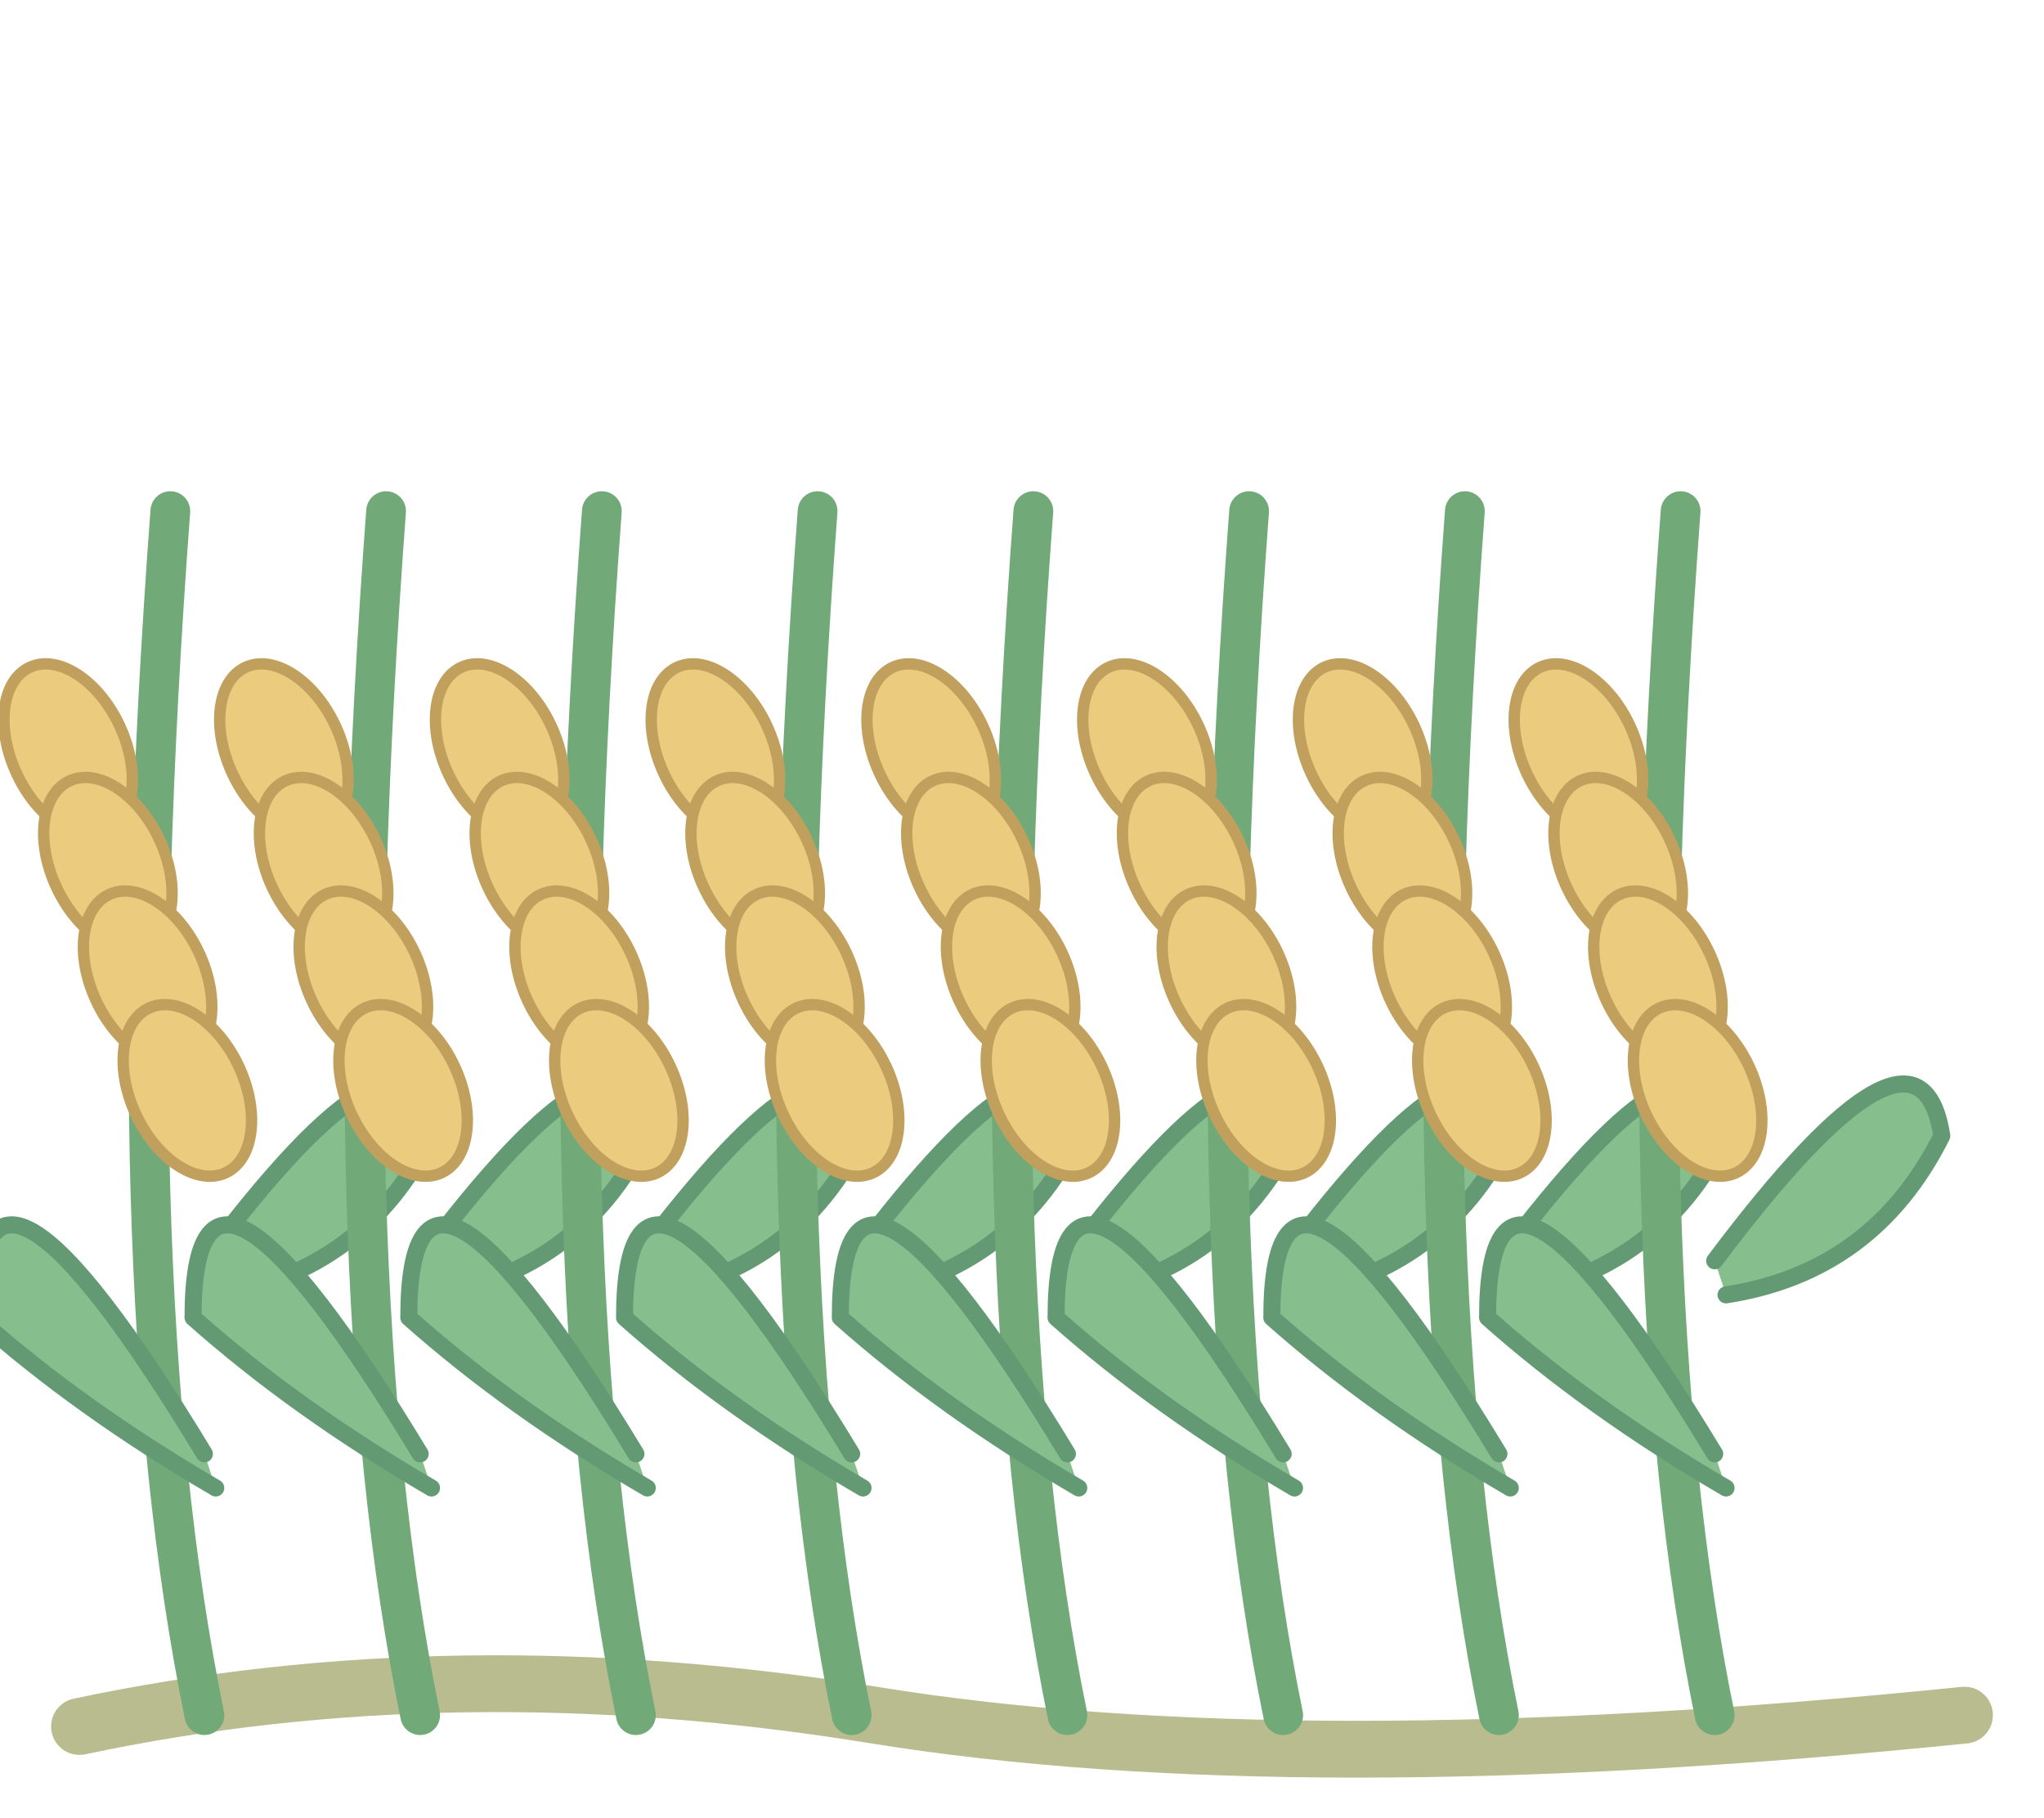
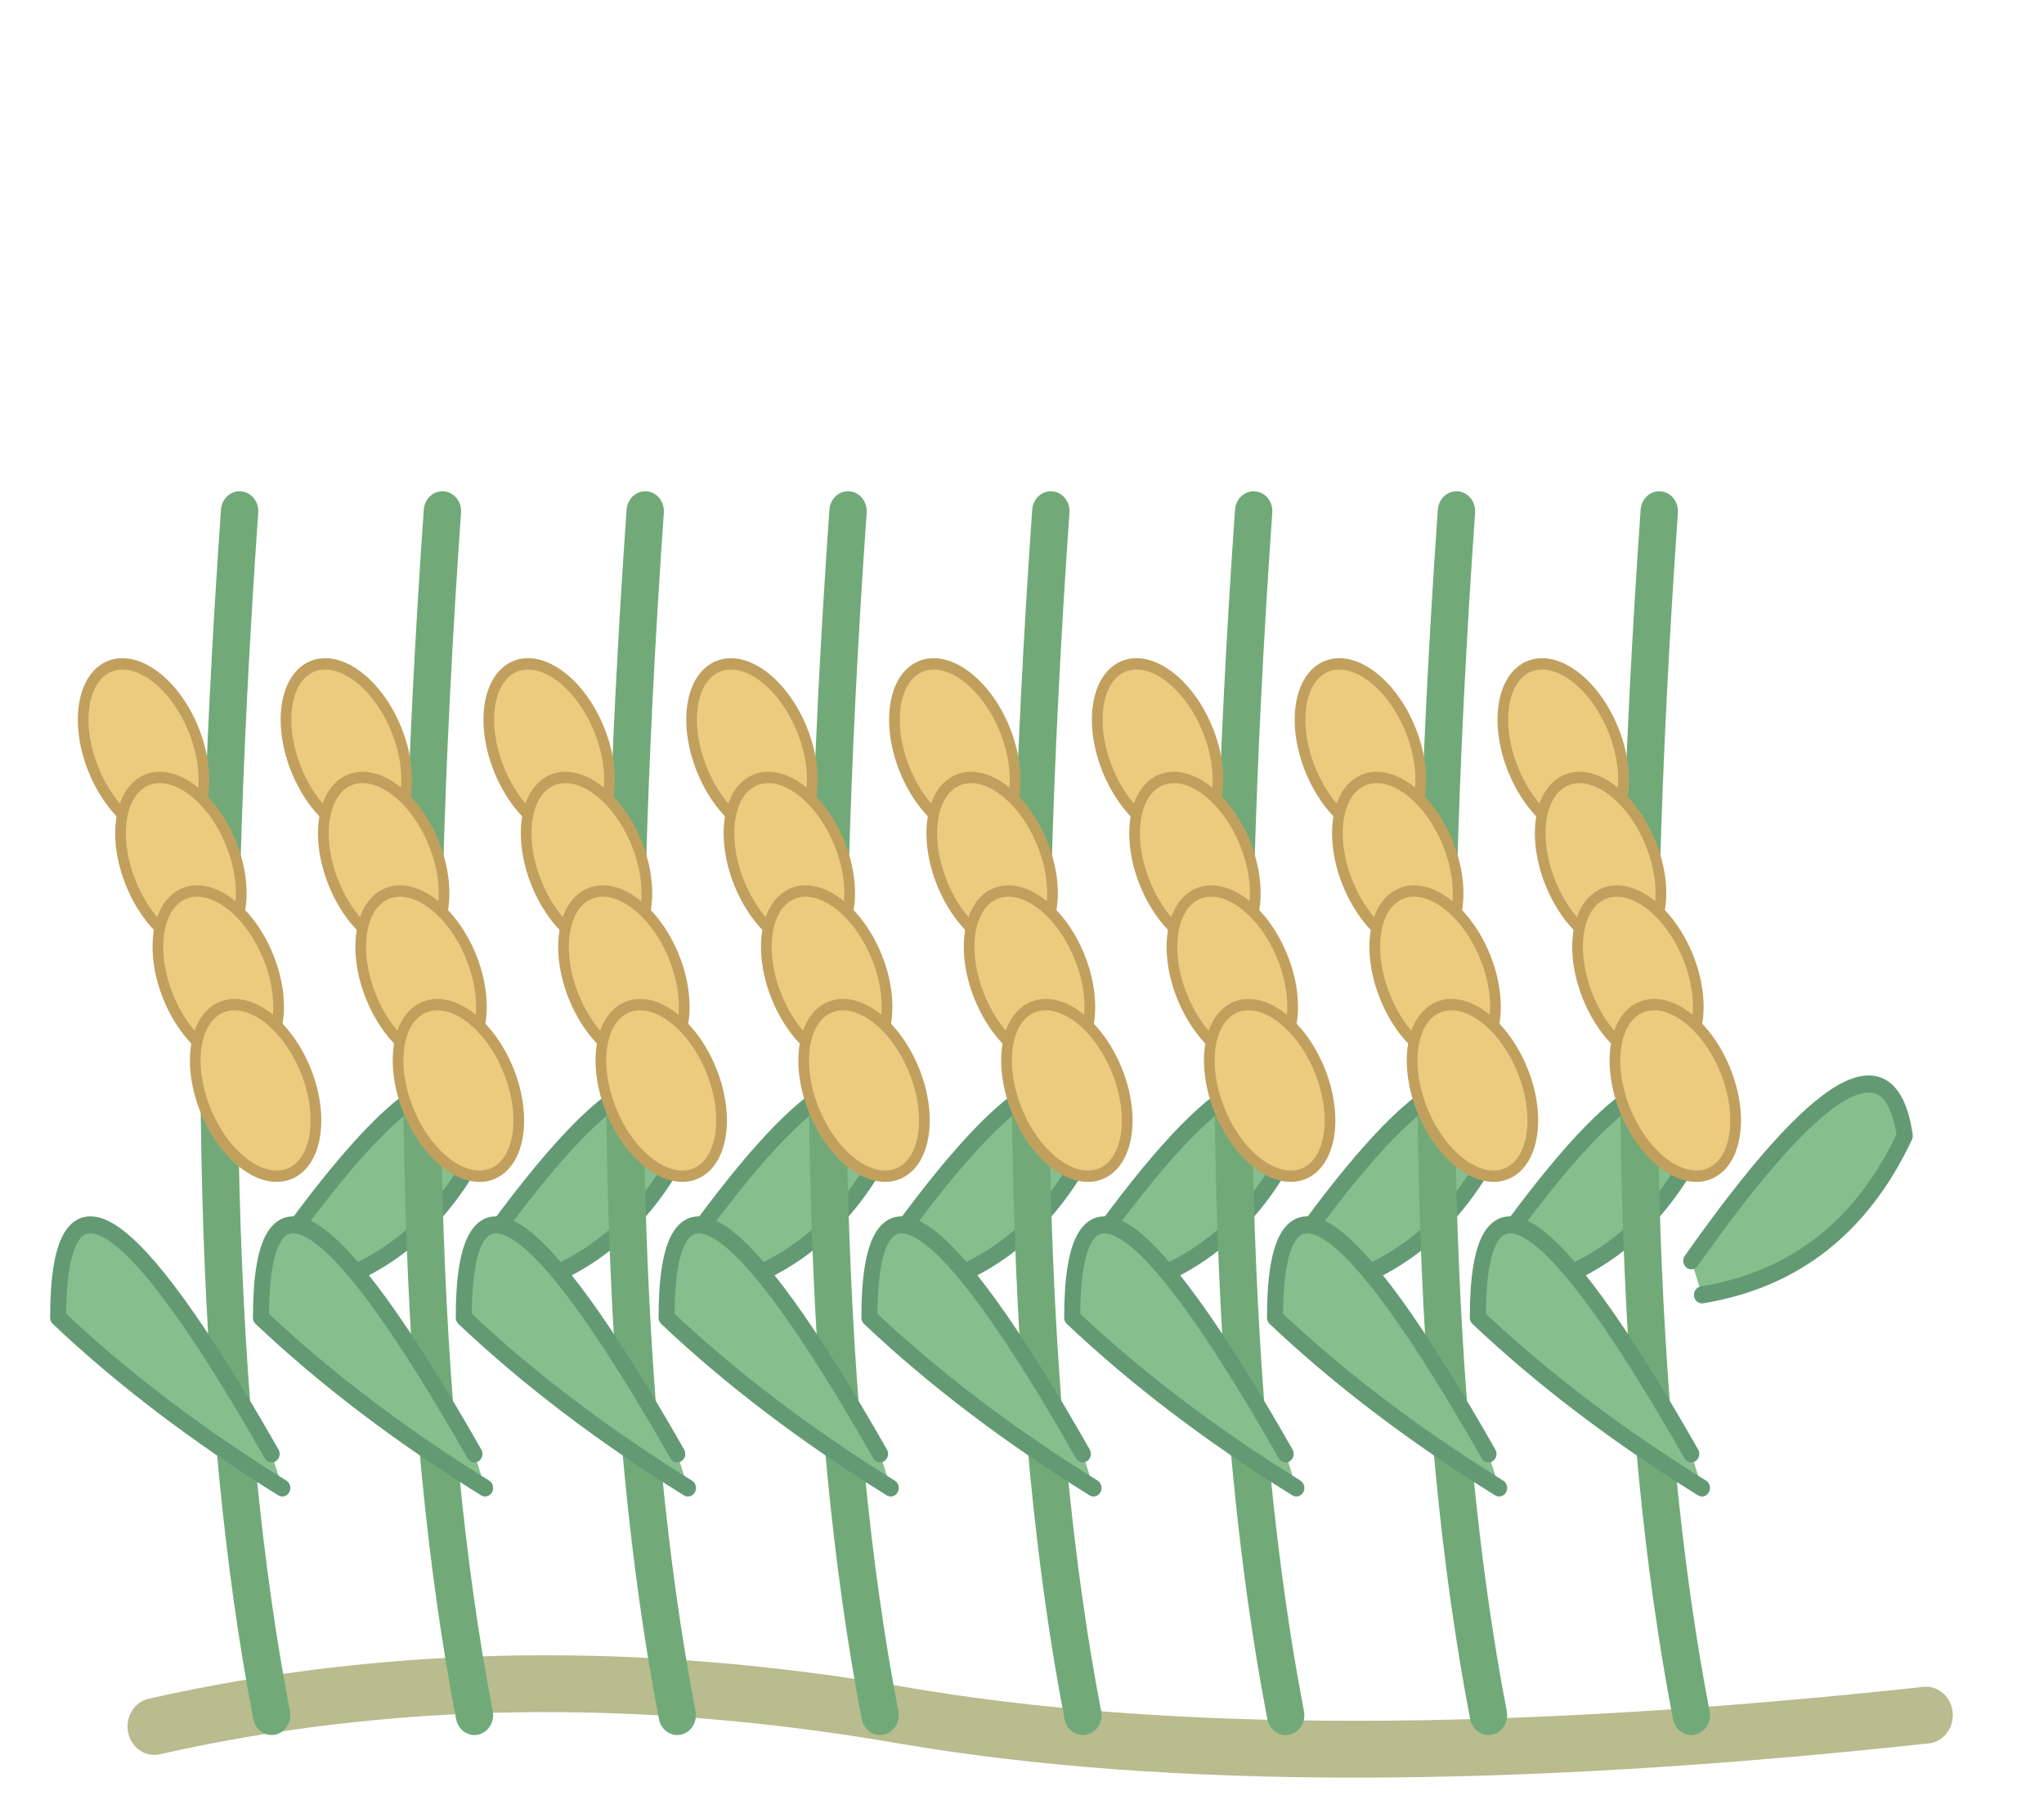
<svg xmlns="http://www.w3.org/2000/svg" width="180" height="160" viewBox="0 0 180 160">
-   <g stroke-linecap="round" stroke-linejoin="round">
+   <g transform="translate(7 0) scale(.94 1)" stroke-linecap="round" stroke-linejoin="round">
    <path d="M7 152Q40 145 77 151T173 151" stroke="#B8BC8E" stroke-width="5" fill="none" />
    <g>
      <path d="M18 151Q10 112 15 45" stroke="#71AA78" stroke-width="3.5" fill="none" />
      <path d="M18 128q-20-33-20-12q9 8 21 15M18 111q18-24 20-11q-6 12-19 14" fill="#86BE8D" stroke="#639A74" stroke-width="1.5" />
      <ellipse cx="6" cy="66" rx="5" ry="8" transform="rotate(-25 6 66)" fill="#EBCB7E" stroke="#C1A05E" stroke-width="1" />
      <ellipse cx="9.5" cy="76" rx="5" ry="8" transform="rotate(-25 9.5 76)" fill="#EBCB7E" stroke="#C1A05E" stroke-width="1" />
      <ellipse cx="13" cy="86" rx="5" ry="8" transform="rotate(-25 13 86)" fill="#EBCB7E" stroke="#C1A05E" stroke-width="1" />
      <ellipse cx="16.5" cy="96" rx="5" ry="8" transform="rotate(-25 16.5 96)" fill="#EBCB7E" stroke="#C1A05E" stroke-width="1" />
    </g>
    <g>
      <path d="M37 151Q29 112 34 45" stroke="#71AA78" stroke-width="3.5" fill="none" />
      <path d="M37 128q-20-33-20-12q9 8 21 15M37 111q18-24 20-11q-6 12-19 14" fill="#86BE8D" stroke="#639A74" stroke-width="1.5" />
      <ellipse cx="25" cy="66" rx="5" ry="8" transform="rotate(-25 25 66)" fill="#EBCB7E" stroke="#C1A05E" stroke-width="1" />
      <ellipse cx="28.5" cy="76" rx="5" ry="8" transform="rotate(-25 28.5 76)" fill="#EBCB7E" stroke="#C1A05E" stroke-width="1" />
      <ellipse cx="32" cy="86" rx="5" ry="8" transform="rotate(-25 32 86)" fill="#EBCB7E" stroke="#C1A05E" stroke-width="1" />
      <ellipse cx="35.5" cy="96" rx="5" ry="8" transform="rotate(-25 35.5 96)" fill="#EBCB7E" stroke="#C1A05E" stroke-width="1" />
    </g>
    <g>
      <path d="M56 151Q48 112 53 45" stroke="#71AA78" stroke-width="3.5" fill="none" />
      <path d="M56 128q-20-33-20-12q9 8 21 15M56 111q18-24 20-11q-6 12-19 14" fill="#86BE8D" stroke="#639A74" stroke-width="1.5" />
      <ellipse cx="44" cy="66" rx="5" ry="8" transform="rotate(-25 44 66)" fill="#EBCB7E" stroke="#C1A05E" stroke-width="1" />
      <ellipse cx="47.5" cy="76" rx="5" ry="8" transform="rotate(-25 47.5 76)" fill="#EBCB7E" stroke="#C1A05E" stroke-width="1" />
      <ellipse cx="51" cy="86" rx="5" ry="8" transform="rotate(-25 51 86)" fill="#EBCB7E" stroke="#C1A05E" stroke-width="1" />
      <ellipse cx="54.5" cy="96" rx="5" ry="8" transform="rotate(-25 54.5 96)" fill="#EBCB7E" stroke="#C1A05E" stroke-width="1" />
    </g>
    <g>
      <path d="M75 151Q67 112 72 45" stroke="#71AA78" stroke-width="3.5" fill="none" />
      <path d="M75 128q-20-33-20-12q9 8 21 15M75 111q18-24 20-11q-6 12-19 14" fill="#86BE8D" stroke="#639A74" stroke-width="1.5" />
      <ellipse cx="63" cy="66" rx="5" ry="8" transform="rotate(-25 63 66)" fill="#EBCB7E" stroke="#C1A05E" stroke-width="1" />
      <ellipse cx="66.5" cy="76" rx="5" ry="8" transform="rotate(-25 66.5 76)" fill="#EBCB7E" stroke="#C1A05E" stroke-width="1" />
      <ellipse cx="70" cy="86" rx="5" ry="8" transform="rotate(-25 70 86)" fill="#EBCB7E" stroke="#C1A05E" stroke-width="1" />
      <ellipse cx="73.5" cy="96" rx="5" ry="8" transform="rotate(-25 73.5 96)" fill="#EBCB7E" stroke="#C1A05E" stroke-width="1" />
    </g>
    <g>
      <path d="M94 151Q86 112 91 45" stroke="#71AA78" stroke-width="3.5" fill="none" />
      <path d="M94 128q-20-33-20-12q9 8 21 15M94 111q18-24 20-11q-6 12-19 14" fill="#86BE8D" stroke="#639A74" stroke-width="1.5" />
      <ellipse cx="82" cy="66" rx="5" ry="8" transform="rotate(-25 82 66)" fill="#EBCB7E" stroke="#C1A05E" stroke-width="1" />
      <ellipse cx="85.5" cy="76" rx="5" ry="8" transform="rotate(-25 85.5 76)" fill="#EBCB7E" stroke="#C1A05E" stroke-width="1" />
      <ellipse cx="89" cy="86" rx="5" ry="8" transform="rotate(-25 89 86)" fill="#EBCB7E" stroke="#C1A05E" stroke-width="1" />
      <ellipse cx="92.5" cy="96" rx="5" ry="8" transform="rotate(-25 92.5 96)" fill="#EBCB7E" stroke="#C1A05E" stroke-width="1" />
    </g>
    <g>
      <path d="M113 151Q105 112 110 45" stroke="#71AA78" stroke-width="3.5" fill="none" />
      <path d="M113 128q-20-33-20-12q9 8 21 15M113 111q18-24 20-11q-6 12-19 14" fill="#86BE8D" stroke="#639A74" stroke-width="1.5" />
      <ellipse cx="101" cy="66" rx="5" ry="8" transform="rotate(-25 101 66)" fill="#EBCB7E" stroke="#C1A05E" stroke-width="1" />
      <ellipse cx="104.5" cy="76" rx="5" ry="8" transform="rotate(-25 104.5 76)" fill="#EBCB7E" stroke="#C1A05E" stroke-width="1" />
      <ellipse cx="108" cy="86" rx="5" ry="8" transform="rotate(-25 108 86)" fill="#EBCB7E" stroke="#C1A05E" stroke-width="1" />
      <ellipse cx="111.5" cy="96" rx="5" ry="8" transform="rotate(-25 111.5 96)" fill="#EBCB7E" stroke="#C1A05E" stroke-width="1" />
    </g>
    <g>
      <path d="M132 151Q124 112 129 45" stroke="#71AA78" stroke-width="3.5" fill="none" />
      <path d="M132 128q-20-33-20-12q9 8 21 15M132 111q18-24 20-11q-6 12-19 14" fill="#86BE8D" stroke="#639A74" stroke-width="1.5" />
      <ellipse cx="120" cy="66" rx="5" ry="8" transform="rotate(-25 120 66)" fill="#EBCB7E" stroke="#C1A05E" stroke-width="1" />
      <ellipse cx="123.5" cy="76" rx="5" ry="8" transform="rotate(-25 123.5 76)" fill="#EBCB7E" stroke="#C1A05E" stroke-width="1" />
      <ellipse cx="127" cy="86" rx="5" ry="8" transform="rotate(-25 127 86)" fill="#EBCB7E" stroke="#C1A05E" stroke-width="1" />
      <ellipse cx="130.5" cy="96" rx="5" ry="8" transform="rotate(-25 130.5 96)" fill="#EBCB7E" stroke="#C1A05E" stroke-width="1" />
    </g>
    <g>
      <path d="M151 151Q143 112 148 45" stroke="#71AA78" stroke-width="3.5" fill="none" />
      <path d="M151 128q-20-33-20-12q9 8 21 15M151 111q18-24 20-11q-6 12-19 14" fill="#86BE8D" stroke="#639A74" stroke-width="1.5" />
      <ellipse cx="139" cy="66" rx="5" ry="8" transform="rotate(-25 139 66)" fill="#EBCB7E" stroke="#C1A05E" stroke-width="1" />
      <ellipse cx="142.5" cy="76" rx="5" ry="8" transform="rotate(-25 142.5 76)" fill="#EBCB7E" stroke="#C1A05E" stroke-width="1" />
      <ellipse cx="146" cy="86" rx="5" ry="8" transform="rotate(-25 146 86)" fill="#EBCB7E" stroke="#C1A05E" stroke-width="1" />
      <ellipse cx="149.5" cy="96" rx="5" ry="8" transform="rotate(-25 149.5 96)" fill="#EBCB7E" stroke="#C1A05E" stroke-width="1" />
    </g>
  </g>
</svg>
